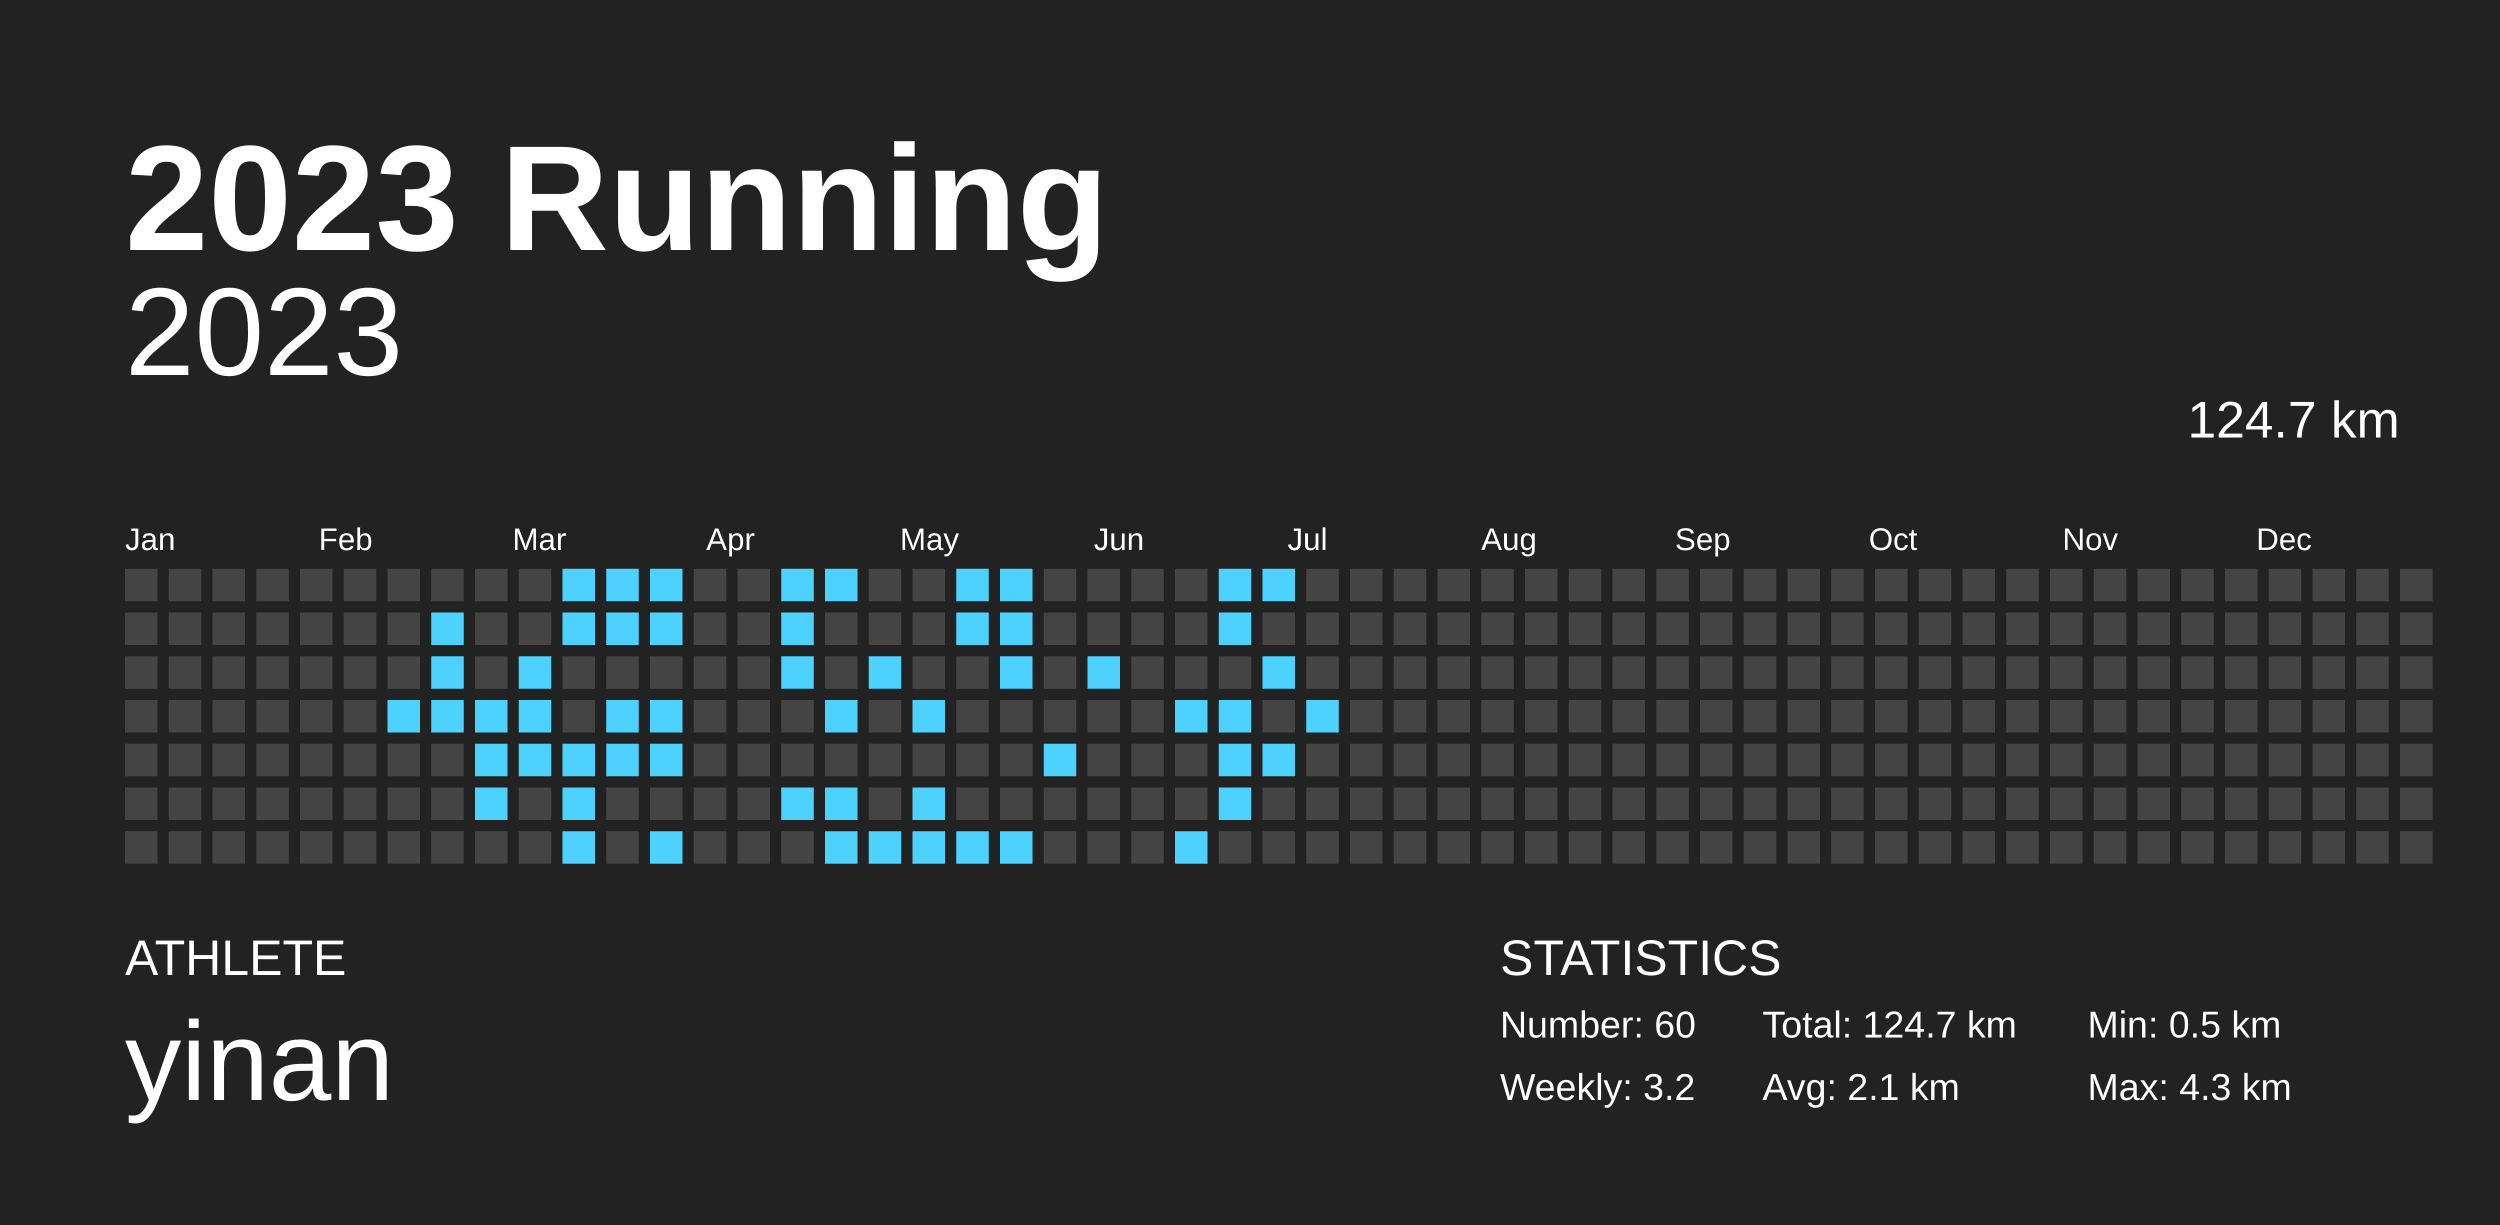
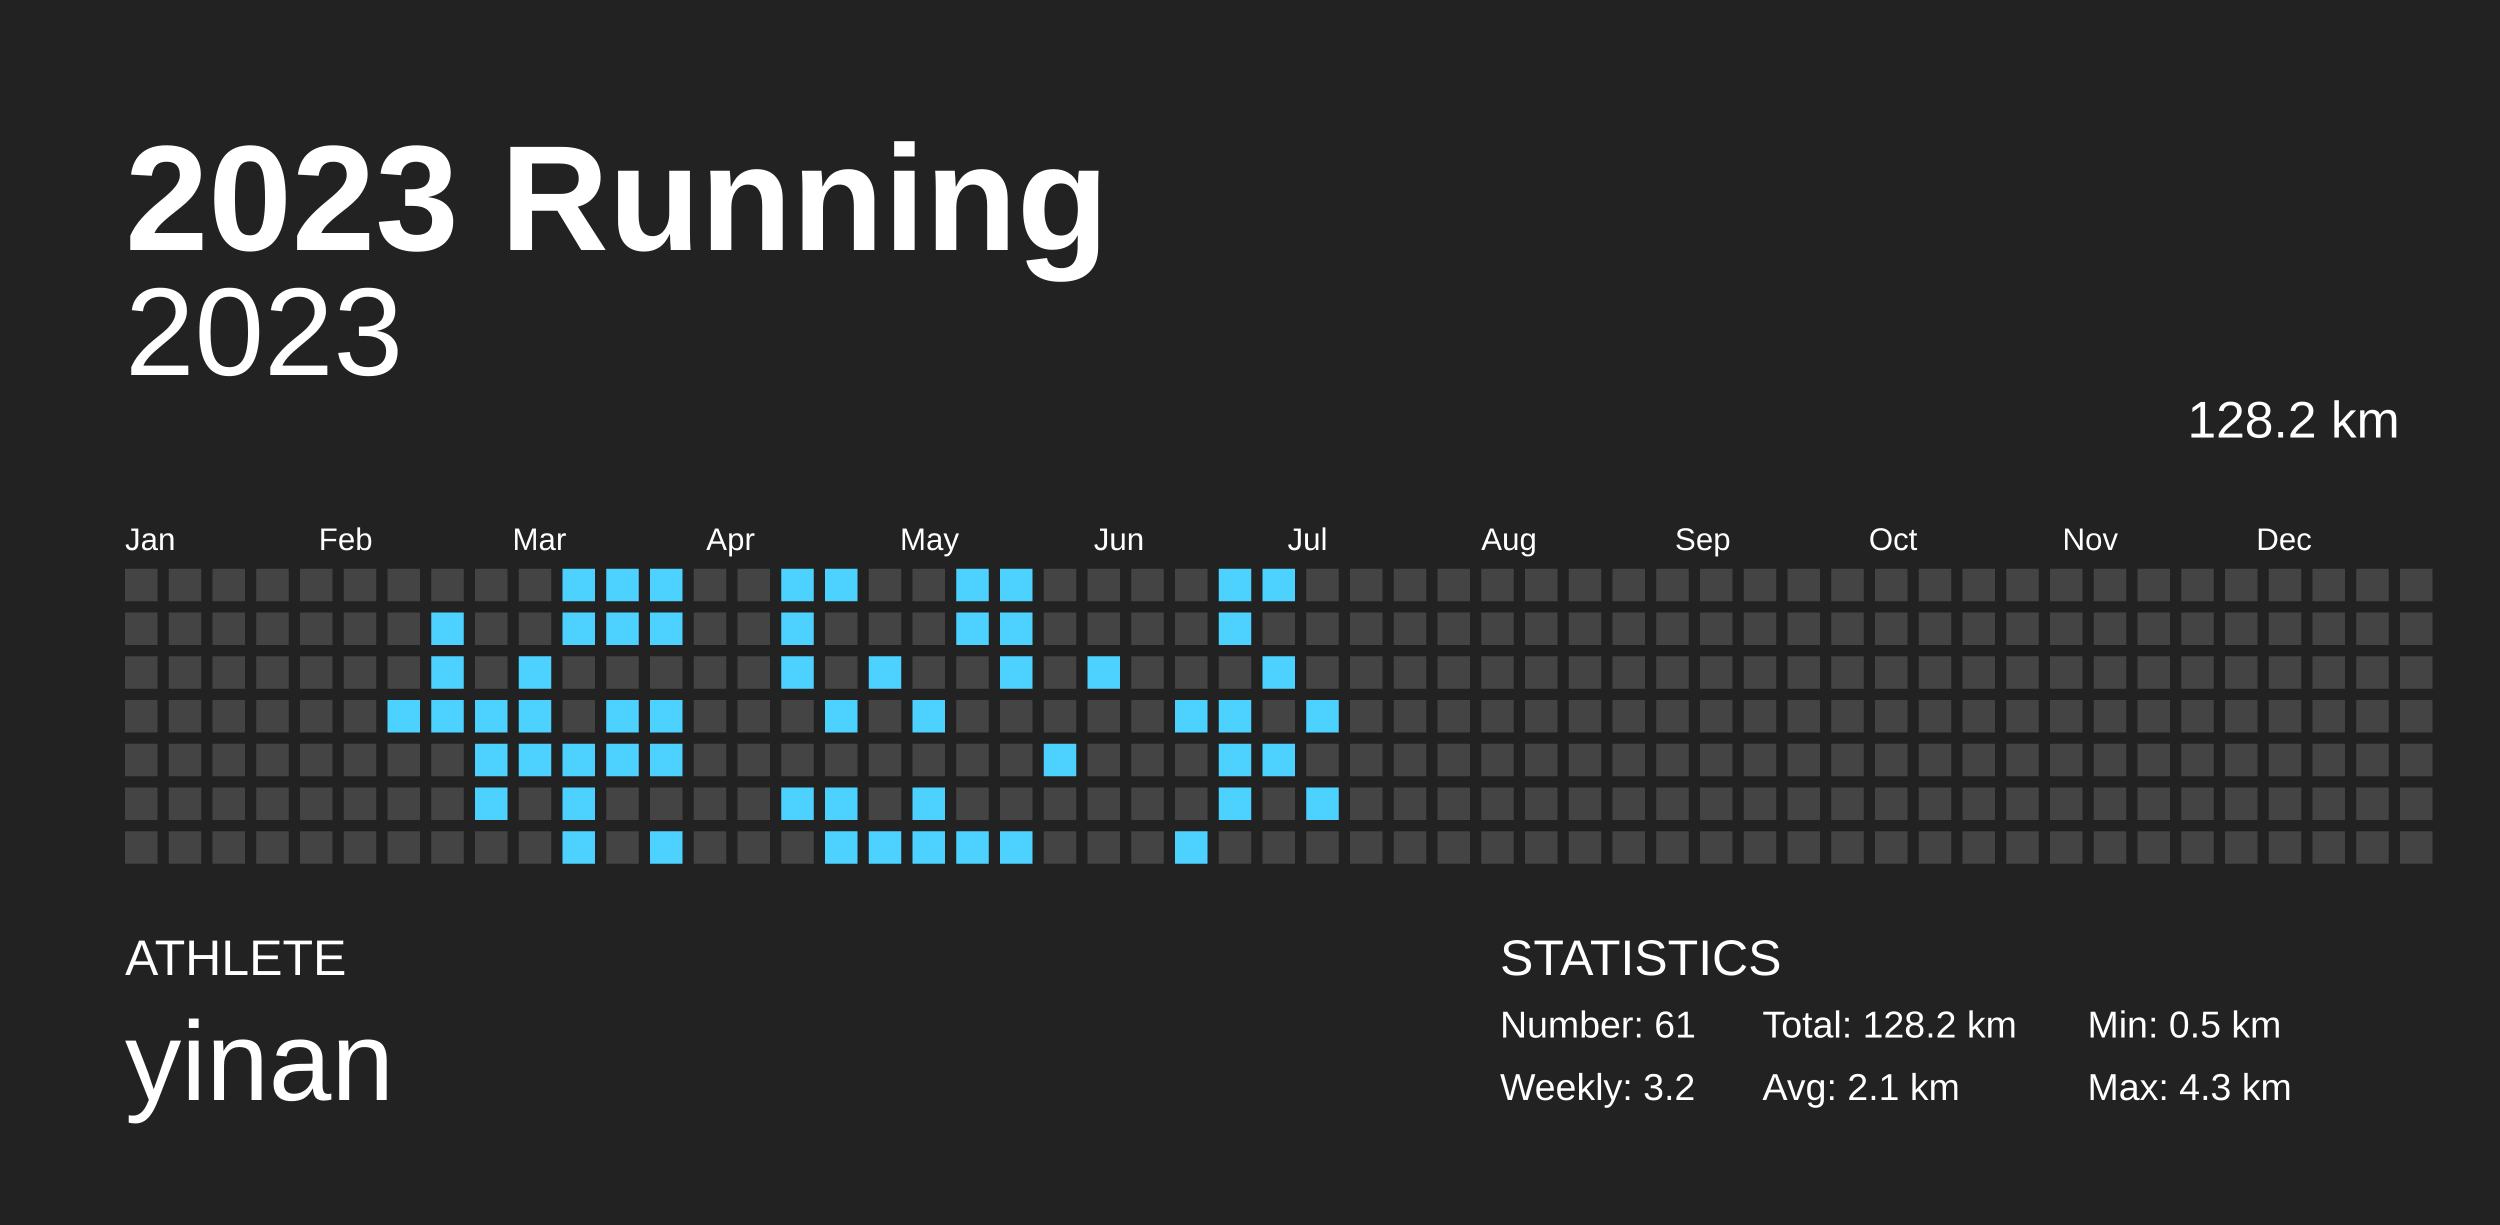
<svg xmlns="http://www.w3.org/2000/svg" baseProfile="full" height="98mm" version="1.1" viewBox="0,0,200,98" width="200mm">
  <defs />
  <rect fill="#222222" height="98" width="200" x="0" y="0" />
  <text fill="#FFFFFF" style="font-size:12px; font-family:Arial; font-weight:bold;" x="10" y="20">2023 Running</text>
  <text fill="#FFFFFF" style="font-size:4px; font-family:Arial" x="10" y="78">ATHLETE</text>
  <text fill="#FFFFFF" style="font-size:9px; font-family:Arial" x="10" y="88">yinan</text>
  <text fill="#FFFFFF" style="font-size:4px; font-family:Arial" x="120" y="78">STATISTICS</text>
-   <text fill="#FFFFFF" style="font-size:3px; font-family:Arial" x="120" y="83">Number: 60</text>
+   <text fill="#FFFFFF" style="font-size:3px; font-family:Arial" x="120" y="83">Number: 61</text>
  <text fill="#FFFFFF" style="font-size:3px; font-family:Arial" x="120" y="88">Weekly: 3.2</text>
-   <text fill="#FFFFFF" style="font-size:3px; font-family:Arial" x="141" y="83">Total: 124.7 km</text>
+   <text fill="#FFFFFF" style="font-size:3px; font-family:Arial" x="141" y="83">Total: 128.2 km</text>
  <text fill="#FFFFFF" style="font-size:3px; font-family:Arial" x="141" y="88">Avg: 2.1 km</text>
  <text fill="#FFFFFF" style="font-size:3px; font-family:Arial" x="167" y="83">Min: 0.5 km</text>
  <text fill="#FFFFFF" style="font-size:3px; font-family:Arial" x="167" y="88">Max: 4.3 km</text>
  <text alignment-baseline="hanging" fill="#FFFFFF" style="font-size:10.0px; font-family:Arial;" x="10" y="30">2023</text>
-   <text alignment-baseline="hanging" fill="#FFFFFF" style="font-size:4.125px; font-family:Arial;" x="175" y="35">124.7 km</text>
+   <text alignment-baseline="hanging" fill="#FFFFFF" style="font-size:4.125px; font-family:Arial;" x="175" y="35">128.2 km</text>
  <text fill="#FFFFFF" style="font-size:2.5px; font-family:Arial" x="10.0" y="44">Jan</text>
  <text fill="#FFFFFF" style="font-size:2.5px; font-family:Arial" x="25.5" y="44">Feb</text>
  <text fill="#FFFFFF" style="font-size:2.5px; font-family:Arial" x="41.0" y="44">Mar</text>
  <text fill="#FFFFFF" style="font-size:2.5px; font-family:Arial" x="56.5" y="44">Apr</text>
  <text fill="#FFFFFF" style="font-size:2.5px; font-family:Arial" x="72.0" y="44">May</text>
  <text fill="#FFFFFF" style="font-size:2.5px; font-family:Arial" x="87.5" y="44">Jun</text>
  <text fill="#FFFFFF" style="font-size:2.5px; font-family:Arial" x="103.0" y="44">Jul</text>
  <text fill="#FFFFFF" style="font-size:2.5px; font-family:Arial" x="118.5" y="44">Aug</text>
  <text fill="#FFFFFF" style="font-size:2.5px; font-family:Arial" x="134.0" y="44">Sep</text>
  <text fill="#FFFFFF" style="font-size:2.5px; font-family:Arial" x="149.5" y="44">Oct</text>
  <text fill="#FFFFFF" style="font-size:2.5px; font-family:Arial" x="165.0" y="44">Nov</text>
  <text fill="#FFFFFF" style="font-size:2.5px; font-family:Arial" x="180.5" y="44">Dec</text>
  <rect fill="#444444" height="2.6" width="2.6" x="10.0" y="45.5" />
  <rect fill="#444444" height="2.6" width="2.6" x="10.0" y="49.0" />
  <rect fill="#444444" height="2.6" width="2.6" x="10.0" y="52.5" />
  <rect fill="#444444" height="2.6" width="2.6" x="10.0" y="56.0" />
  <rect fill="#444444" height="2.6" width="2.6" x="10.0" y="59.5" />
  <rect fill="#444444" height="2.6" width="2.6" x="10.0" y="63.0" />
  <rect fill="#444444" height="2.6" width="2.6" x="10.0" y="66.5" />
  <rect fill="#444444" height="2.6" width="2.6" x="13.5" y="45.5" />
  <rect fill="#444444" height="2.6" width="2.6" x="13.5" y="49.0" />
  <rect fill="#444444" height="2.6" width="2.6" x="13.5" y="52.5" />
  <rect fill="#444444" height="2.6" width="2.6" x="13.5" y="56.0" />
  <rect fill="#444444" height="2.6" width="2.6" x="13.5" y="59.5" />
  <rect fill="#444444" height="2.6" width="2.6" x="13.5" y="63.0" />
  <rect fill="#444444" height="2.6" width="2.6" x="13.5" y="66.5" />
  <rect fill="#444444" height="2.6" width="2.6" x="17.0" y="45.5" />
  <rect fill="#444444" height="2.6" width="2.6" x="17.0" y="49.0" />
  <rect fill="#444444" height="2.6" width="2.6" x="17.0" y="52.5" />
  <rect fill="#444444" height="2.6" width="2.6" x="17.0" y="56.0" />
  <rect fill="#444444" height="2.6" width="2.6" x="17.0" y="59.5" />
  <rect fill="#444444" height="2.6" width="2.6" x="17.0" y="63.0" />
  <rect fill="#444444" height="2.6" width="2.6" x="17.0" y="66.5" />
  <rect fill="#444444" height="2.6" width="2.6" x="20.5" y="45.5" />
  <rect fill="#444444" height="2.6" width="2.6" x="20.5" y="49.0" />
  <rect fill="#444444" height="2.6" width="2.6" x="20.5" y="52.5" />
  <rect fill="#444444" height="2.6" width="2.6" x="20.5" y="56.0" />
  <rect fill="#444444" height="2.6" width="2.6" x="20.5" y="59.5" />
  <rect fill="#444444" height="2.6" width="2.6" x="20.5" y="63.0" />
  <rect fill="#444444" height="2.6" width="2.6" x="20.5" y="66.5" />
  <rect fill="#444444" height="2.6" width="2.6" x="24.0" y="45.5" />
  <rect fill="#444444" height="2.6" width="2.6" x="24.0" y="49.0" />
  <rect fill="#444444" height="2.6" width="2.6" x="24.0" y="52.5" />
  <rect fill="#444444" height="2.6" width="2.6" x="24.0" y="56.0" />
  <rect fill="#444444" height="2.6" width="2.6" x="24.0" y="59.5" />
  <rect fill="#444444" height="2.6" width="2.6" x="24.0" y="63.0" />
  <rect fill="#444444" height="2.6" width="2.6" x="24.0" y="66.5" />
  <rect fill="#444444" height="2.6" width="2.6" x="27.5" y="45.5" />
  <rect fill="#444444" height="2.6" width="2.6" x="27.5" y="49.0" />
  <rect fill="#444444" height="2.6" width="2.6" x="27.5" y="52.5" />
  <rect fill="#444444" height="2.6" width="2.6" x="27.5" y="56.0" />
  <rect fill="#444444" height="2.6" width="2.6" x="27.5" y="59.5" />
  <rect fill="#444444" height="2.6" width="2.6" x="27.5" y="63.0" />
  <rect fill="#444444" height="2.6" width="2.6" x="27.5" y="66.5" />
  <rect fill="#444444" height="2.6" width="2.6" x="31.0" y="45.5" />
  <rect fill="#444444" height="2.6" width="2.6" x="31.0" y="49.0" />
  <rect fill="#444444" height="2.6" width="2.6" x="31.0" y="52.5" />
  <rect fill="#4dd2ff" height="2.6" width="2.6" x="31.0" y="56.0" />
  <rect fill="#444444" height="2.6" width="2.6" x="31.0" y="59.5" />
  <rect fill="#444444" height="2.6" width="2.6" x="31.0" y="63.0" />
  <rect fill="#444444" height="2.6" width="2.6" x="31.0" y="66.5" />
  <rect fill="#444444" height="2.6" width="2.6" x="34.5" y="45.5" />
  <rect fill="#4dd2ff" height="2.6" width="2.6" x="34.5" y="49.0" />
  <rect fill="#4dd2ff" height="2.6" width="2.6" x="34.5" y="52.5" />
  <rect fill="#4dd2ff" height="2.6" width="2.6" x="34.5" y="56.0" />
  <rect fill="#444444" height="2.6" width="2.6" x="34.5" y="59.5" />
  <rect fill="#444444" height="2.6" width="2.6" x="34.5" y="63.0" />
  <rect fill="#444444" height="2.6" width="2.6" x="34.5" y="66.5" />
  <rect fill="#444444" height="2.6" width="2.6" x="38.0" y="45.5" />
  <rect fill="#444444" height="2.6" width="2.6" x="38.0" y="49.0" />
  <rect fill="#444444" height="2.6" width="2.6" x="38.0" y="52.5" />
  <rect fill="#4dd2ff" height="2.6" width="2.6" x="38.0" y="56.0" />
  <rect fill="#4dd2ff" height="2.6" width="2.6" x="38.0" y="59.5" />
  <rect fill="#4dd2ff" height="2.6" width="2.6" x="38.0" y="63.0" />
  <rect fill="#444444" height="2.6" width="2.6" x="38.0" y="66.5" />
  <rect fill="#444444" height="2.6" width="2.6" x="41.5" y="45.5" />
  <rect fill="#444444" height="2.6" width="2.6" x="41.5" y="49.0" />
  <rect fill="#4dd2ff" height="2.6" width="2.6" x="41.5" y="52.5" />
  <rect fill="#4dd2ff" height="2.6" width="2.6" x="41.5" y="56.0" />
  <rect fill="#4dd2ff" height="2.6" width="2.6" x="41.5" y="59.5" />
  <rect fill="#444444" height="2.6" width="2.6" x="41.5" y="63.0" />
  <rect fill="#444444" height="2.6" width="2.6" x="41.5" y="66.5" />
  <rect fill="#4dd2ff" height="2.6" width="2.6" x="45.0" y="45.5" />
  <rect fill="#4dd2ff" height="2.6" width="2.6" x="45.0" y="49.0" />
  <rect fill="#444444" height="2.6" width="2.6" x="45.0" y="52.5" />
  <rect fill="#444444" height="2.6" width="2.6" x="45.0" y="56.0" />
  <rect fill="#4dd2ff" height="2.6" width="2.6" x="45.0" y="59.5" />
  <rect fill="#4dd2ff" height="2.6" width="2.6" x="45.0" y="63.0" />
  <rect fill="#4dd2ff" height="2.6" width="2.6" x="45.0" y="66.5" />
  <rect fill="#4dd2ff" height="2.6" width="2.6" x="48.5" y="45.5" />
  <rect fill="#4dd2ff" height="2.6" width="2.6" x="48.5" y="49.0" />
  <rect fill="#444444" height="2.6" width="2.6" x="48.5" y="52.5" />
  <rect fill="#4dd2ff" height="2.6" width="2.6" x="48.5" y="56.0" />
  <rect fill="#4dd2ff" height="2.6" width="2.6" x="48.5" y="59.5" />
  <rect fill="#444444" height="2.6" width="2.6" x="48.5" y="63.0" />
  <rect fill="#444444" height="2.6" width="2.6" x="48.5" y="66.5" />
  <rect fill="#4dd2ff" height="2.6" width="2.6" x="52.0" y="45.5" />
  <rect fill="#4dd2ff" height="2.6" width="2.6" x="52.0" y="49.0" />
  <rect fill="#444444" height="2.6" width="2.6" x="52.0" y="52.5" />
  <rect fill="#4dd2ff" height="2.6" width="2.6" x="52.0" y="56.0" />
  <rect fill="#4dd2ff" height="2.6" width="2.6" x="52.0" y="59.5" />
  <rect fill="#444444" height="2.6" width="2.6" x="52.0" y="63.0" />
  <rect fill="#4dd2ff" height="2.6" width="2.6" x="52.0" y="66.5" />
  <rect fill="#444444" height="2.6" width="2.6" x="55.5" y="45.5" />
  <rect fill="#444444" height="2.6" width="2.6" x="55.5" y="49.0" />
  <rect fill="#444444" height="2.6" width="2.6" x="55.5" y="52.5" />
  <rect fill="#444444" height="2.6" width="2.6" x="55.5" y="56.0" />
  <rect fill="#444444" height="2.6" width="2.6" x="55.5" y="59.5" />
  <rect fill="#444444" height="2.6" width="2.6" x="55.5" y="63.0" />
  <rect fill="#444444" height="2.6" width="2.6" x="55.5" y="66.5" />
  <rect fill="#444444" height="2.6" width="2.6" x="59.0" y="45.5" />
  <rect fill="#444444" height="2.6" width="2.6" x="59.0" y="49.0" />
  <rect fill="#444444" height="2.6" width="2.6" x="59.0" y="52.5" />
  <rect fill="#444444" height="2.6" width="2.6" x="59.0" y="56.0" />
  <rect fill="#444444" height="2.6" width="2.6" x="59.0" y="59.5" />
  <rect fill="#444444" height="2.6" width="2.6" x="59.0" y="63.0" />
  <rect fill="#444444" height="2.6" width="2.6" x="59.0" y="66.5" />
  <rect fill="#4dd2ff" height="2.6" width="2.6" x="62.5" y="45.5" />
  <rect fill="#4dd2ff" height="2.6" width="2.6" x="62.5" y="49.0" />
  <rect fill="#4dd2ff" height="2.6" width="2.6" x="62.5" y="52.5" />
  <rect fill="#444444" height="2.6" width="2.6" x="62.5" y="56.0" />
  <rect fill="#444444" height="2.6" width="2.6" x="62.5" y="59.5" />
  <rect fill="#4dd2ff" height="2.6" width="2.6" x="62.5" y="63.0" />
  <rect fill="#444444" height="2.6" width="2.6" x="62.5" y="66.5" />
  <rect fill="#4dd2ff" height="2.6" width="2.6" x="66.0" y="45.5" />
  <rect fill="#444444" height="2.6" width="2.6" x="66.0" y="49.0" />
  <rect fill="#444444" height="2.6" width="2.6" x="66.0" y="52.5" />
  <rect fill="#4dd2ff" height="2.6" width="2.6" x="66.0" y="56.0" />
  <rect fill="#444444" height="2.6" width="2.6" x="66.0" y="59.5" />
  <rect fill="#4dd2ff" height="2.6" width="2.6" x="66.0" y="63.0" />
  <rect fill="#4dd2ff" height="2.6" width="2.6" x="66.0" y="66.5" />
  <rect fill="#444444" height="2.6" width="2.6" x="69.5" y="45.5" />
  <rect fill="#444444" height="2.6" width="2.6" x="69.5" y="49.0" />
  <rect fill="#4dd2ff" height="2.6" width="2.6" x="69.5" y="52.5" />
  <rect fill="#444444" height="2.6" width="2.6" x="69.5" y="56.0" />
  <rect fill="#444444" height="2.6" width="2.6" x="69.5" y="59.5" />
  <rect fill="#444444" height="2.6" width="2.6" x="69.5" y="63.0" />
  <rect fill="#4dd2ff" height="2.6" width="2.6" x="69.5" y="66.5" />
  <rect fill="#444444" height="2.6" width="2.6" x="73.0" y="45.5" />
  <rect fill="#444444" height="2.6" width="2.6" x="73.0" y="49.0" />
  <rect fill="#444444" height="2.6" width="2.6" x="73.0" y="52.5" />
  <rect fill="#4dd2ff" height="2.6" width="2.6" x="73.0" y="56.0" />
  <rect fill="#444444" height="2.6" width="2.6" x="73.0" y="59.5" />
  <rect fill="#4dd2ff" height="2.6" width="2.6" x="73.0" y="63.0" />
  <rect fill="#4dd2ff" height="2.6" width="2.6" x="73.0" y="66.5" />
  <rect fill="#4dd2ff" height="2.6" width="2.6" x="76.5" y="45.5" />
  <rect fill="#4dd2ff" height="2.6" width="2.6" x="76.5" y="49.0" />
  <rect fill="#444444" height="2.6" width="2.6" x="76.5" y="52.5" />
  <rect fill="#444444" height="2.6" width="2.6" x="76.5" y="56.0" />
  <rect fill="#444444" height="2.6" width="2.6" x="76.5" y="59.5" />
  <rect fill="#444444" height="2.6" width="2.6" x="76.5" y="63.0" />
  <rect fill="#4dd2ff" height="2.6" width="2.6" x="76.5" y="66.5" />
  <rect fill="#4dd2ff" height="2.6" width="2.6" x="80.0" y="45.5" />
  <rect fill="#4dd2ff" height="2.6" width="2.6" x="80.0" y="49.0" />
  <rect fill="#4dd2ff" height="2.6" width="2.6" x="80.0" y="52.5" />
  <rect fill="#444444" height="2.6" width="2.6" x="80.0" y="56.0" />
  <rect fill="#444444" height="2.6" width="2.6" x="80.0" y="59.5" />
  <rect fill="#444444" height="2.6" width="2.6" x="80.0" y="63.0" />
  <rect fill="#4dd2ff" height="2.6" width="2.6" x="80.0" y="66.5" />
  <rect fill="#444444" height="2.6" width="2.6" x="83.5" y="45.5" />
  <rect fill="#444444" height="2.6" width="2.6" x="83.5" y="49.0" />
  <rect fill="#444444" height="2.6" width="2.6" x="83.5" y="52.5" />
  <rect fill="#444444" height="2.6" width="2.6" x="83.5" y="56.0" />
  <rect fill="#4dd2ff" height="2.6" width="2.6" x="83.5" y="59.5" />
  <rect fill="#444444" height="2.6" width="2.6" x="83.5" y="63.0" />
  <rect fill="#444444" height="2.6" width="2.6" x="83.5" y="66.5" />
  <rect fill="#444444" height="2.6" width="2.6" x="87.0" y="45.5" />
  <rect fill="#444444" height="2.6" width="2.6" x="87.0" y="49.0" />
  <rect fill="#4dd2ff" height="2.6" width="2.6" x="87.0" y="52.5" />
  <rect fill="#444444" height="2.6" width="2.6" x="87.0" y="56.0" />
  <rect fill="#444444" height="2.6" width="2.6" x="87.0" y="59.5" />
  <rect fill="#444444" height="2.6" width="2.6" x="87.0" y="63.0" />
  <rect fill="#444444" height="2.6" width="2.6" x="87.0" y="66.5" />
  <rect fill="#444444" height="2.6" width="2.6" x="90.5" y="45.5" />
  <rect fill="#444444" height="2.6" width="2.6" x="90.5" y="49.0" />
  <rect fill="#444444" height="2.6" width="2.6" x="90.5" y="52.5" />
  <rect fill="#444444" height="2.6" width="2.6" x="90.5" y="56.0" />
  <rect fill="#444444" height="2.6" width="2.6" x="90.5" y="59.5" />
  <rect fill="#444444" height="2.6" width="2.6" x="90.5" y="63.0" />
  <rect fill="#444444" height="2.6" width="2.6" x="90.5" y="66.5" />
  <rect fill="#444444" height="2.6" width="2.6" x="94.0" y="45.5" />
  <rect fill="#444444" height="2.6" width="2.6" x="94.0" y="49.0" />
  <rect fill="#444444" height="2.6" width="2.6" x="94.0" y="52.5" />
  <rect fill="#4dd2ff" height="2.6" width="2.6" x="94.0" y="56.0" />
  <rect fill="#444444" height="2.6" width="2.6" x="94.0" y="59.5" />
  <rect fill="#444444" height="2.6" width="2.6" x="94.0" y="63.0" />
  <rect fill="#4dd2ff" height="2.6" width="2.6" x="94.0" y="66.5" />
  <rect fill="#4dd2ff" height="2.6" width="2.6" x="97.5" y="45.5" />
  <rect fill="#4dd2ff" height="2.6" width="2.6" x="97.5" y="49.0" />
  <rect fill="#444444" height="2.6" width="2.6" x="97.5" y="52.5" />
  <rect fill="#4dd2ff" height="2.6" width="2.6" x="97.5" y="56.0" />
  <rect fill="#4dd2ff" height="2.6" width="2.6" x="97.5" y="59.5" />
  <rect fill="#4dd2ff" height="2.6" width="2.6" x="97.5" y="63.0" />
  <rect fill="#444444" height="2.6" width="2.6" x="97.5" y="66.5" />
  <rect fill="#4dd2ff" height="2.6" width="2.6" x="101.0" y="45.5" />
  <rect fill="#444444" height="2.6" width="2.6" x="101.0" y="49.0" />
  <rect fill="#4dd2ff" height="2.6" width="2.6" x="101.0" y="52.5" />
  <rect fill="#444444" height="2.6" width="2.6" x="101.0" y="56.0" />
  <rect fill="#4dd2ff" height="2.6" width="2.6" x="101.0" y="59.5" />
  <rect fill="#444444" height="2.6" width="2.6" x="101.0" y="63.0" />
  <rect fill="#444444" height="2.6" width="2.6" x="101.0" y="66.5" />
  <rect fill="#444444" height="2.6" width="2.6" x="104.5" y="45.5" />
  <rect fill="#444444" height="2.6" width="2.6" x="104.5" y="49.0" />
  <rect fill="#444444" height="2.6" width="2.6" x="104.5" y="52.5" />
  <rect fill="#4dd2ff" height="2.6" width="2.6" x="104.5" y="56.0" />
  <rect fill="#444444" height="2.6" width="2.6" x="104.5" y="59.5" />
-   <rect fill="#444444" height="2.6" width="2.6" x="104.5" y="63.0" />
+   <rect fill="#4dd2ff" height="2.6" width="2.6" x="104.5" y="63.0" />
  <rect fill="#444444" height="2.6" width="2.6" x="104.5" y="66.5" />
  <rect fill="#444444" height="2.6" width="2.6" x="108.0" y="45.5" />
  <rect fill="#444444" height="2.6" width="2.6" x="108.0" y="49.0" />
  <rect fill="#444444" height="2.6" width="2.6" x="108.0" y="52.5" />
  <rect fill="#444444" height="2.6" width="2.6" x="108.0" y="56.0" />
  <rect fill="#444444" height="2.6" width="2.6" x="108.0" y="59.5" />
  <rect fill="#444444" height="2.6" width="2.6" x="108.0" y="63.0" />
  <rect fill="#444444" height="2.6" width="2.6" x="108.0" y="66.5" />
  <rect fill="#444444" height="2.6" width="2.6" x="111.5" y="45.5" />
  <rect fill="#444444" height="2.6" width="2.6" x="111.5" y="49.0" />
  <rect fill="#444444" height="2.6" width="2.6" x="111.5" y="52.5" />
  <rect fill="#444444" height="2.6" width="2.6" x="111.5" y="56.0" />
  <rect fill="#444444" height="2.6" width="2.6" x="111.5" y="59.5" />
  <rect fill="#444444" height="2.6" width="2.6" x="111.5" y="63.0" />
  <rect fill="#444444" height="2.6" width="2.6" x="111.5" y="66.5" />
  <rect fill="#444444" height="2.6" width="2.6" x="115.0" y="45.5" />
  <rect fill="#444444" height="2.6" width="2.6" x="115.0" y="49.0" />
  <rect fill="#444444" height="2.6" width="2.6" x="115.0" y="52.5" />
  <rect fill="#444444" height="2.6" width="2.6" x="115.0" y="56.0" />
  <rect fill="#444444" height="2.6" width="2.6" x="115.0" y="59.5" />
  <rect fill="#444444" height="2.6" width="2.6" x="115.0" y="63.0" />
  <rect fill="#444444" height="2.6" width="2.6" x="115.0" y="66.5" />
  <rect fill="#444444" height="2.6" width="2.6" x="118.5" y="45.5" />
  <rect fill="#444444" height="2.6" width="2.6" x="118.5" y="49.0" />
  <rect fill="#444444" height="2.6" width="2.6" x="118.5" y="52.5" />
  <rect fill="#444444" height="2.6" width="2.6" x="118.5" y="56.0" />
  <rect fill="#444444" height="2.6" width="2.6" x="118.5" y="59.5" />
  <rect fill="#444444" height="2.6" width="2.6" x="118.5" y="63.0" />
  <rect fill="#444444" height="2.6" width="2.6" x="118.5" y="66.5" />
  <rect fill="#444444" height="2.6" width="2.6" x="122.0" y="45.5" />
  <rect fill="#444444" height="2.6" width="2.6" x="122.0" y="49.0" />
  <rect fill="#444444" height="2.6" width="2.6" x="122.0" y="52.5" />
  <rect fill="#444444" height="2.6" width="2.6" x="122.0" y="56.0" />
  <rect fill="#444444" height="2.6" width="2.6" x="122.0" y="59.5" />
  <rect fill="#444444" height="2.6" width="2.6" x="122.0" y="63.0" />
  <rect fill="#444444" height="2.6" width="2.6" x="122.0" y="66.5" />
  <rect fill="#444444" height="2.6" width="2.6" x="125.5" y="45.5" />
  <rect fill="#444444" height="2.6" width="2.6" x="125.5" y="49.0" />
  <rect fill="#444444" height="2.6" width="2.6" x="125.5" y="52.5" />
  <rect fill="#444444" height="2.6" width="2.6" x="125.5" y="56.0" />
  <rect fill="#444444" height="2.6" width="2.6" x="125.5" y="59.5" />
  <rect fill="#444444" height="2.6" width="2.6" x="125.5" y="63.0" />
  <rect fill="#444444" height="2.6" width="2.6" x="125.5" y="66.5" />
  <rect fill="#444444" height="2.6" width="2.6" x="129.0" y="45.5" />
  <rect fill="#444444" height="2.6" width="2.6" x="129.0" y="49.0" />
  <rect fill="#444444" height="2.6" width="2.6" x="129.0" y="52.5" />
  <rect fill="#444444" height="2.6" width="2.6" x="129.0" y="56.0" />
  <rect fill="#444444" height="2.6" width="2.6" x="129.0" y="59.5" />
  <rect fill="#444444" height="2.6" width="2.6" x="129.0" y="63.0" />
  <rect fill="#444444" height="2.6" width="2.6" x="129.0" y="66.5" />
  <rect fill="#444444" height="2.6" width="2.6" x="132.5" y="45.5" />
  <rect fill="#444444" height="2.6" width="2.6" x="132.5" y="49.0" />
  <rect fill="#444444" height="2.6" width="2.6" x="132.5" y="52.5" />
  <rect fill="#444444" height="2.6" width="2.6" x="132.5" y="56.0" />
  <rect fill="#444444" height="2.6" width="2.6" x="132.5" y="59.5" />
  <rect fill="#444444" height="2.6" width="2.6" x="132.5" y="63.0" />
  <rect fill="#444444" height="2.6" width="2.6" x="132.5" y="66.5" />
  <rect fill="#444444" height="2.6" width="2.6" x="136.0" y="45.5" />
  <rect fill="#444444" height="2.6" width="2.6" x="136.0" y="49.0" />
  <rect fill="#444444" height="2.6" width="2.6" x="136.0" y="52.5" />
  <rect fill="#444444" height="2.6" width="2.6" x="136.0" y="56.0" />
  <rect fill="#444444" height="2.6" width="2.6" x="136.0" y="59.5" />
  <rect fill="#444444" height="2.6" width="2.6" x="136.0" y="63.0" />
  <rect fill="#444444" height="2.6" width="2.6" x="136.0" y="66.5" />
  <rect fill="#444444" height="2.6" width="2.6" x="139.5" y="45.5" />
  <rect fill="#444444" height="2.6" width="2.6" x="139.5" y="49.0" />
  <rect fill="#444444" height="2.6" width="2.6" x="139.5" y="52.5" />
  <rect fill="#444444" height="2.6" width="2.6" x="139.5" y="56.0" />
  <rect fill="#444444" height="2.6" width="2.6" x="139.5" y="59.5" />
  <rect fill="#444444" height="2.6" width="2.6" x="139.5" y="63.0" />
  <rect fill="#444444" height="2.6" width="2.6" x="139.5" y="66.5" />
  <rect fill="#444444" height="2.6" width="2.6" x="143.0" y="45.5" />
  <rect fill="#444444" height="2.6" width="2.6" x="143.0" y="49.0" />
  <rect fill="#444444" height="2.6" width="2.6" x="143.0" y="52.5" />
  <rect fill="#444444" height="2.6" width="2.6" x="143.0" y="56.0" />
  <rect fill="#444444" height="2.6" width="2.6" x="143.0" y="59.5" />
  <rect fill="#444444" height="2.6" width="2.6" x="143.0" y="63.0" />
  <rect fill="#444444" height="2.6" width="2.6" x="143.0" y="66.5" />
  <rect fill="#444444" height="2.6" width="2.6" x="146.5" y="45.5" />
  <rect fill="#444444" height="2.6" width="2.6" x="146.5" y="49.0" />
  <rect fill="#444444" height="2.6" width="2.6" x="146.5" y="52.5" />
  <rect fill="#444444" height="2.6" width="2.6" x="146.5" y="56.0" />
  <rect fill="#444444" height="2.6" width="2.6" x="146.5" y="59.5" />
  <rect fill="#444444" height="2.6" width="2.6" x="146.5" y="63.0" />
  <rect fill="#444444" height="2.6" width="2.6" x="146.5" y="66.5" />
  <rect fill="#444444" height="2.6" width="2.6" x="150.0" y="45.5" />
  <rect fill="#444444" height="2.6" width="2.6" x="150.0" y="49.0" />
  <rect fill="#444444" height="2.6" width="2.6" x="150.0" y="52.5" />
  <rect fill="#444444" height="2.6" width="2.6" x="150.0" y="56.0" />
  <rect fill="#444444" height="2.6" width="2.6" x="150.0" y="59.5" />
  <rect fill="#444444" height="2.6" width="2.6" x="150.0" y="63.0" />
  <rect fill="#444444" height="2.6" width="2.6" x="150.0" y="66.5" />
  <rect fill="#444444" height="2.6" width="2.6" x="153.5" y="45.5" />
  <rect fill="#444444" height="2.6" width="2.6" x="153.5" y="49.0" />
  <rect fill="#444444" height="2.6" width="2.6" x="153.5" y="52.5" />
  <rect fill="#444444" height="2.6" width="2.6" x="153.5" y="56.0" />
  <rect fill="#444444" height="2.6" width="2.6" x="153.5" y="59.5" />
  <rect fill="#444444" height="2.6" width="2.6" x="153.5" y="63.0" />
  <rect fill="#444444" height="2.6" width="2.6" x="153.5" y="66.5" />
  <rect fill="#444444" height="2.6" width="2.6" x="157.0" y="45.5" />
  <rect fill="#444444" height="2.6" width="2.6" x="157.0" y="49.0" />
  <rect fill="#444444" height="2.6" width="2.6" x="157.0" y="52.5" />
  <rect fill="#444444" height="2.6" width="2.6" x="157.0" y="56.0" />
  <rect fill="#444444" height="2.6" width="2.6" x="157.0" y="59.5" />
  <rect fill="#444444" height="2.6" width="2.6" x="157.0" y="63.0" />
  <rect fill="#444444" height="2.6" width="2.6" x="157.0" y="66.5" />
  <rect fill="#444444" height="2.6" width="2.6" x="160.5" y="45.5" />
  <rect fill="#444444" height="2.6" width="2.6" x="160.5" y="49.0" />
  <rect fill="#444444" height="2.6" width="2.6" x="160.5" y="52.5" />
  <rect fill="#444444" height="2.6" width="2.6" x="160.5" y="56.0" />
  <rect fill="#444444" height="2.6" width="2.6" x="160.5" y="59.5" />
  <rect fill="#444444" height="2.6" width="2.6" x="160.5" y="63.0" />
  <rect fill="#444444" height="2.6" width="2.6" x="160.5" y="66.5" />
  <rect fill="#444444" height="2.6" width="2.6" x="164.0" y="45.5" />
  <rect fill="#444444" height="2.6" width="2.6" x="164.0" y="49.0" />
  <rect fill="#444444" height="2.6" width="2.6" x="164.0" y="52.5" />
  <rect fill="#444444" height="2.6" width="2.6" x="164.0" y="56.0" />
  <rect fill="#444444" height="2.6" width="2.6" x="164.0" y="59.5" />
  <rect fill="#444444" height="2.6" width="2.6" x="164.0" y="63.0" />
  <rect fill="#444444" height="2.6" width="2.6" x="164.0" y="66.5" />
  <rect fill="#444444" height="2.6" width="2.6" x="167.5" y="45.5" />
  <rect fill="#444444" height="2.6" width="2.6" x="167.5" y="49.0" />
  <rect fill="#444444" height="2.6" width="2.6" x="167.5" y="52.5" />
  <rect fill="#444444" height="2.6" width="2.6" x="167.5" y="56.0" />
  <rect fill="#444444" height="2.6" width="2.6" x="167.5" y="59.5" />
  <rect fill="#444444" height="2.6" width="2.6" x="167.5" y="63.0" />
  <rect fill="#444444" height="2.6" width="2.6" x="167.5" y="66.5" />
  <rect fill="#444444" height="2.6" width="2.6" x="171.0" y="45.5" />
  <rect fill="#444444" height="2.6" width="2.6" x="171.0" y="49.0" />
  <rect fill="#444444" height="2.6" width="2.6" x="171.0" y="52.5" />
  <rect fill="#444444" height="2.6" width="2.6" x="171.0" y="56.0" />
  <rect fill="#444444" height="2.6" width="2.6" x="171.0" y="59.5" />
  <rect fill="#444444" height="2.6" width="2.6" x="171.0" y="63.0" />
  <rect fill="#444444" height="2.6" width="2.6" x="171.0" y="66.5" />
  <rect fill="#444444" height="2.6" width="2.6" x="174.5" y="45.5" />
  <rect fill="#444444" height="2.6" width="2.6" x="174.5" y="49.0" />
  <rect fill="#444444" height="2.6" width="2.6" x="174.5" y="52.5" />
  <rect fill="#444444" height="2.6" width="2.6" x="174.5" y="56.0" />
  <rect fill="#444444" height="2.6" width="2.6" x="174.5" y="59.5" />
  <rect fill="#444444" height="2.6" width="2.6" x="174.5" y="63.0" />
  <rect fill="#444444" height="2.6" width="2.6" x="174.5" y="66.5" />
  <rect fill="#444444" height="2.6" width="2.6" x="178.0" y="45.5" />
  <rect fill="#444444" height="2.6" width="2.6" x="178.0" y="49.0" />
  <rect fill="#444444" height="2.6" width="2.6" x="178.0" y="52.5" />
  <rect fill="#444444" height="2.6" width="2.6" x="178.0" y="56.0" />
  <rect fill="#444444" height="2.6" width="2.6" x="178.0" y="59.5" />
  <rect fill="#444444" height="2.6" width="2.6" x="178.0" y="63.0" />
  <rect fill="#444444" height="2.6" width="2.6" x="178.0" y="66.5" />
  <rect fill="#444444" height="2.6" width="2.6" x="181.5" y="45.5" />
  <rect fill="#444444" height="2.6" width="2.6" x="181.5" y="49.0" />
  <rect fill="#444444" height="2.6" width="2.6" x="181.5" y="52.5" />
  <rect fill="#444444" height="2.6" width="2.6" x="181.5" y="56.0" />
  <rect fill="#444444" height="2.6" width="2.6" x="181.5" y="59.5" />
  <rect fill="#444444" height="2.6" width="2.6" x="181.5" y="63.0" />
  <rect fill="#444444" height="2.6" width="2.6" x="181.5" y="66.5" />
  <rect fill="#444444" height="2.6" width="2.6" x="185.0" y="45.5" />
  <rect fill="#444444" height="2.6" width="2.6" x="185.0" y="49.0" />
  <rect fill="#444444" height="2.6" width="2.6" x="185.0" y="52.5" />
  <rect fill="#444444" height="2.6" width="2.6" x="185.0" y="56.0" />
  <rect fill="#444444" height="2.6" width="2.6" x="185.0" y="59.5" />
  <rect fill="#444444" height="2.6" width="2.6" x="185.0" y="63.0" />
  <rect fill="#444444" height="2.6" width="2.6" x="185.0" y="66.5" />
  <rect fill="#444444" height="2.6" width="2.6" x="188.5" y="45.5" />
  <rect fill="#444444" height="2.6" width="2.6" x="188.5" y="49.0" />
  <rect fill="#444444" height="2.6" width="2.6" x="188.5" y="52.5" />
  <rect fill="#444444" height="2.6" width="2.6" x="188.5" y="56.0" />
  <rect fill="#444444" height="2.6" width="2.6" x="188.5" y="59.5" />
  <rect fill="#444444" height="2.6" width="2.6" x="188.5" y="63.0" />
  <rect fill="#444444" height="2.6" width="2.6" x="188.5" y="66.5" />
  <rect fill="#444444" height="2.6" width="2.6" x="192.0" y="45.5" />
  <rect fill="#444444" height="2.6" width="2.6" x="192.0" y="49.0" />
  <rect fill="#444444" height="2.6" width="2.6" x="192.0" y="52.5" />
  <rect fill="#444444" height="2.6" width="2.6" x="192.0" y="56.0" />
  <rect fill="#444444" height="2.6" width="2.6" x="192.0" y="59.5" />
  <rect fill="#444444" height="2.6" width="2.6" x="192.0" y="63.0" />
  <rect fill="#444444" height="2.6" width="2.6" x="192.0" y="66.5" />
</svg>
